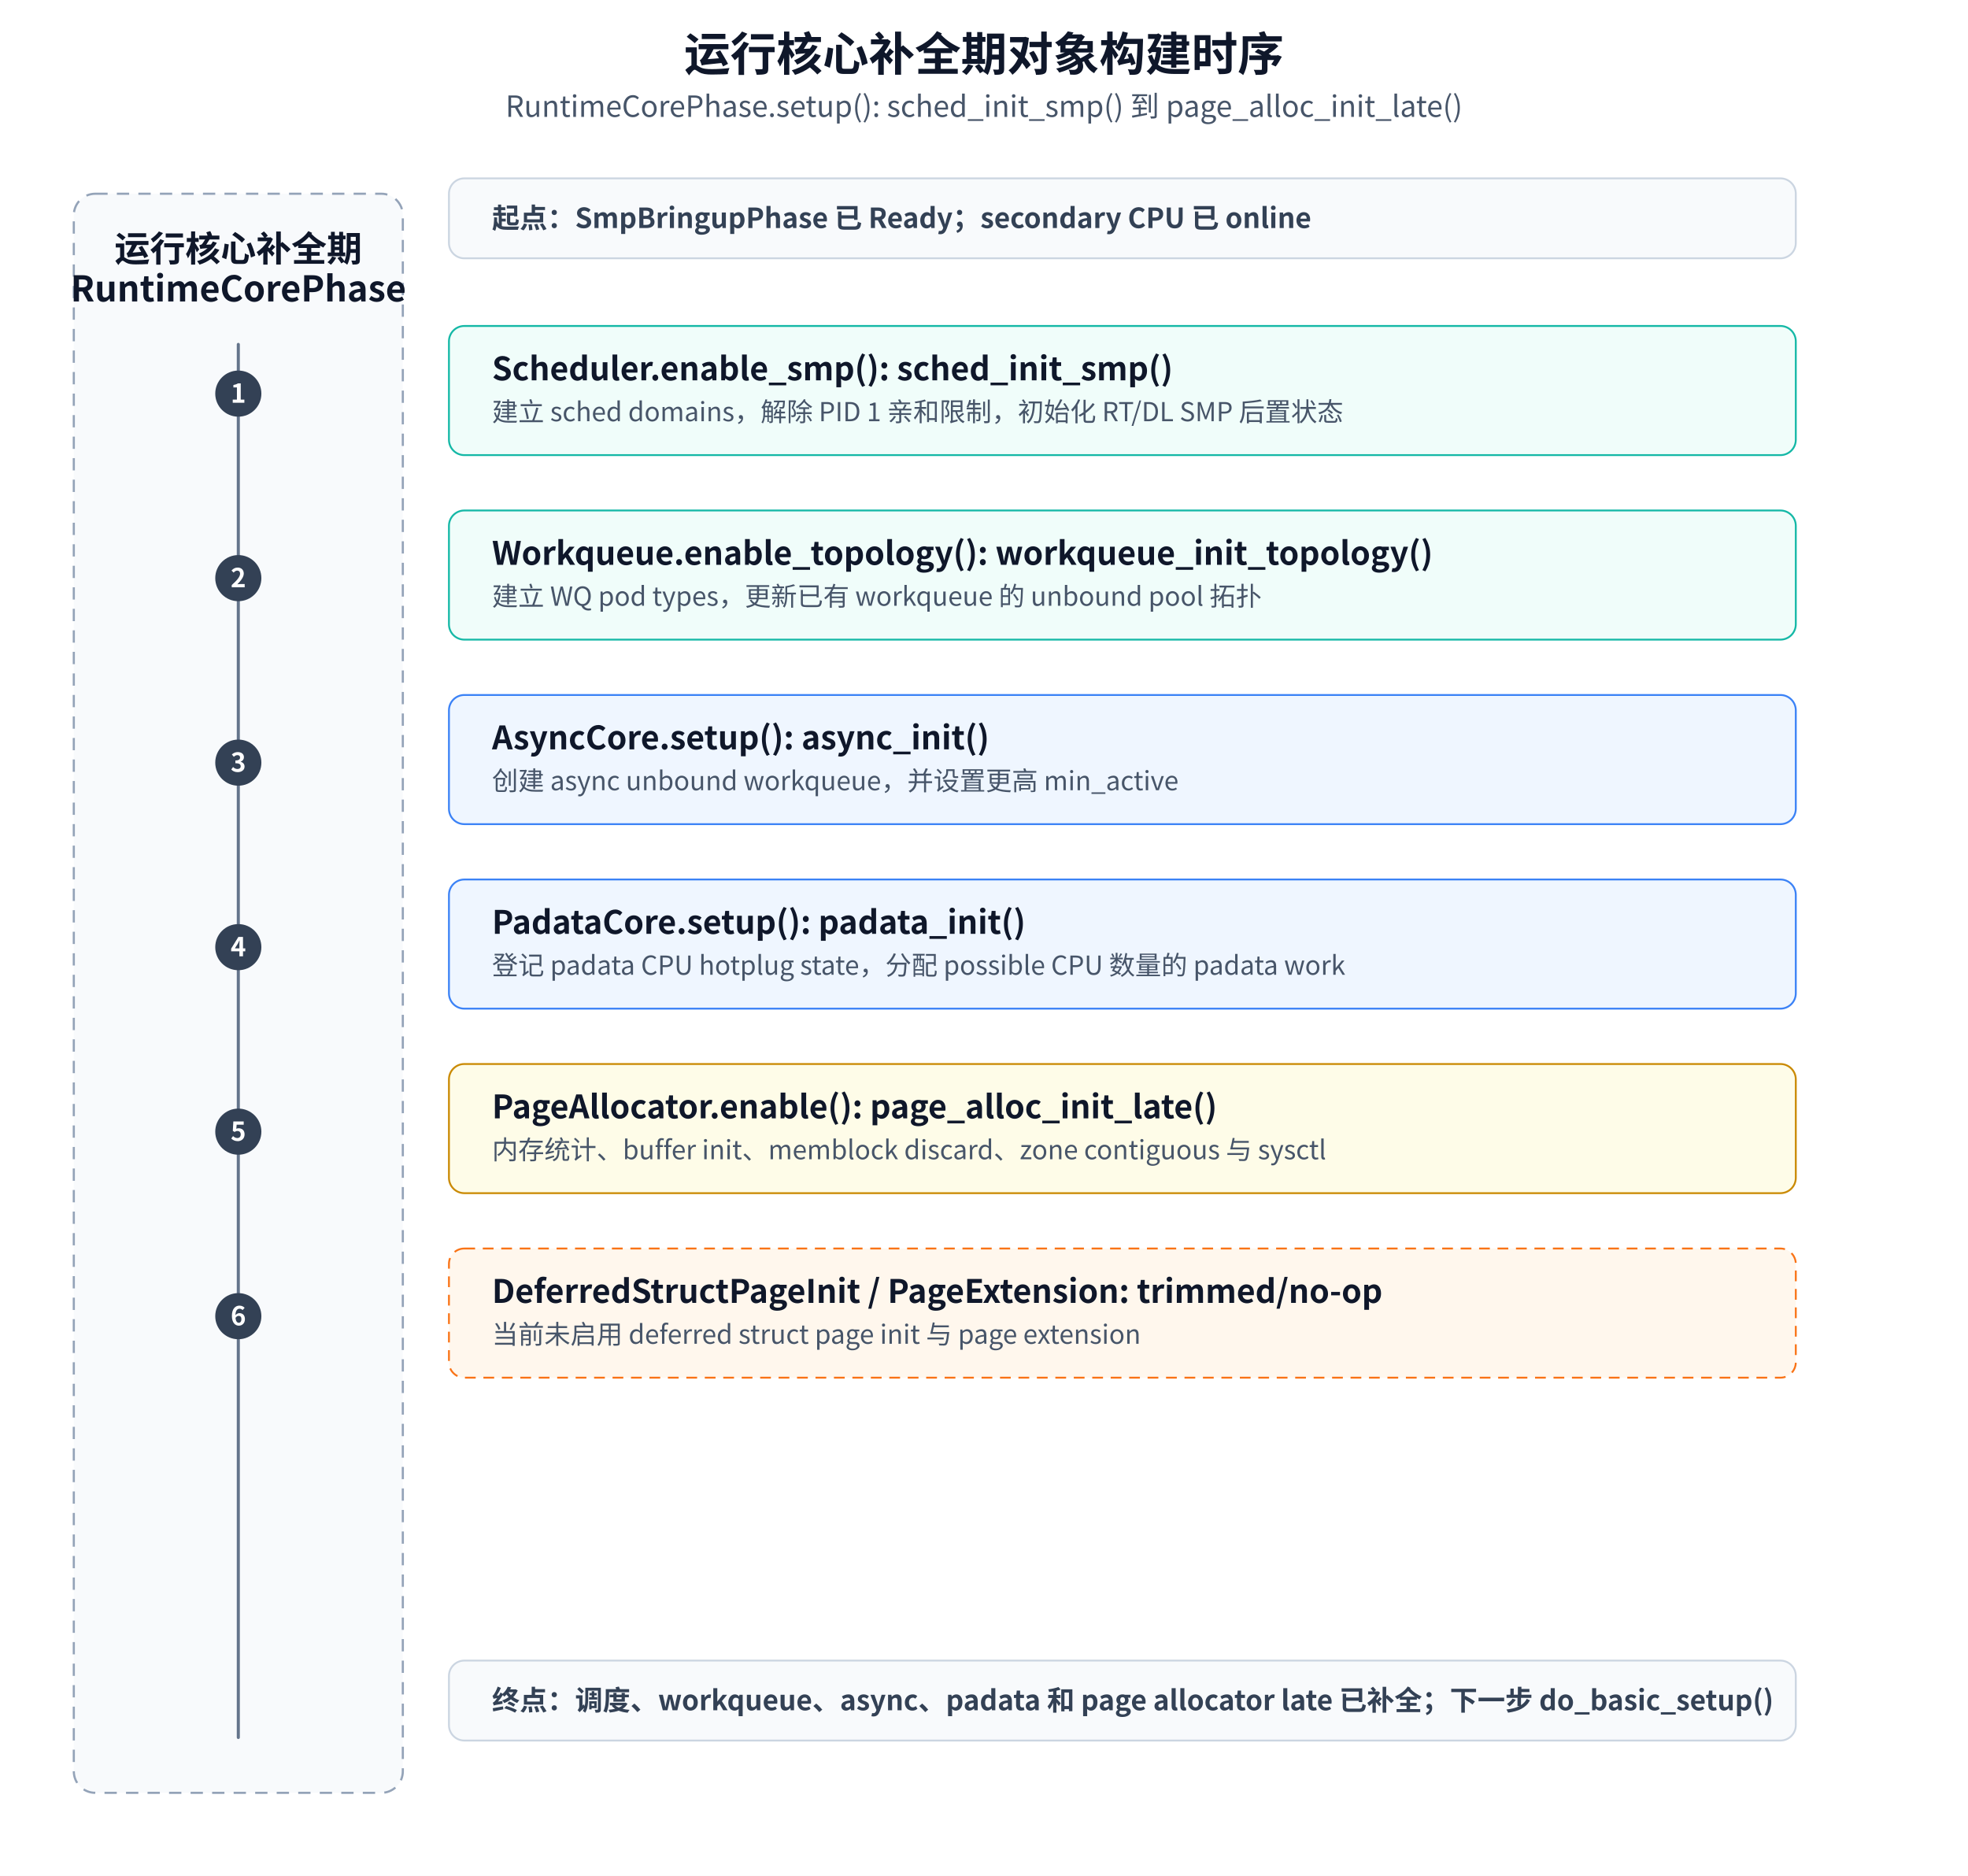
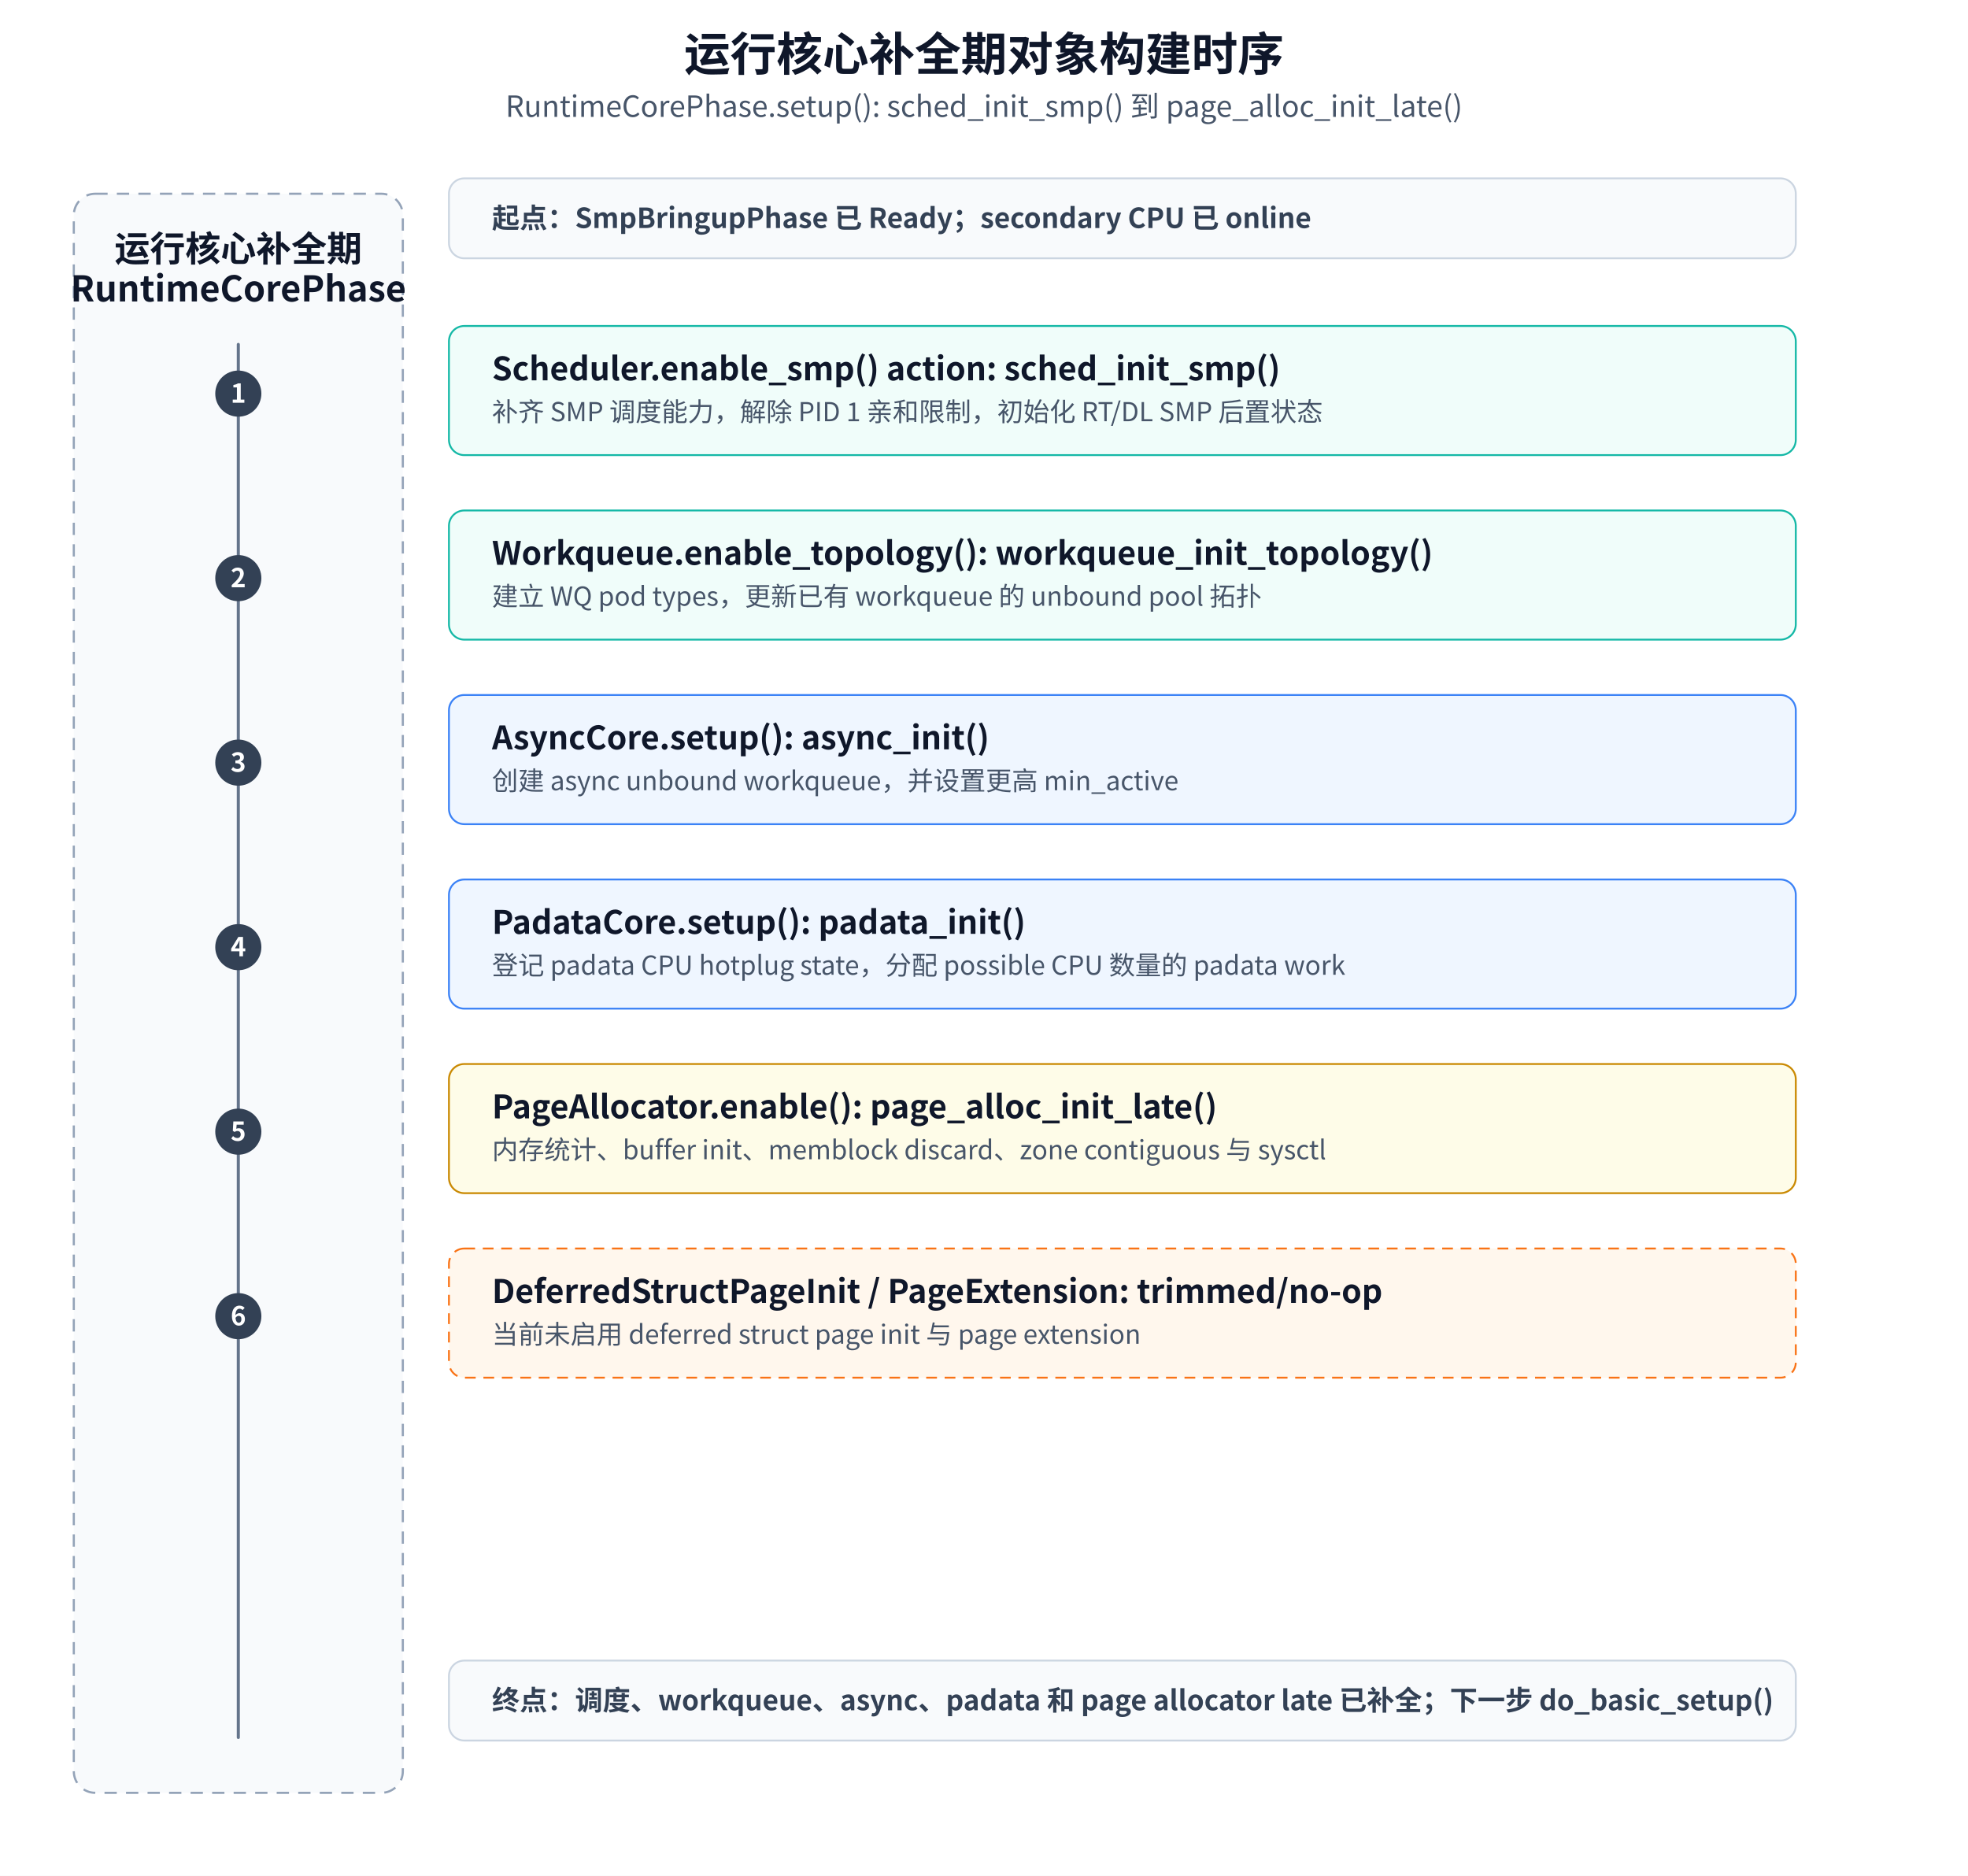
<svg xmlns="http://www.w3.org/2000/svg" width="1280" height="1220" viewBox="0 0 1280 1220" role="img" aria-labelledby="title desc">
  <defs>
    <style>text{font-family:"Microsoft YaHei","Noto Sans CJK SC","Source Han Sans SC",Arial,sans-serif;fill:#0f172a}.title{font-size:30px;font-weight:600}.subtitle{font-size:19px;fill:#475569}.lane{fill:#f8fafc;stroke:#94a3b8;stroke-width:1.4;stroke-dasharray:8 6}.box{fill:#fff;stroke:#334155;stroke-width:1.2}.stage{fill:#f8fafc;stroke:#cbd5e1;stroke-width:1.2}.core{fill:#f0fdfa;stroke:#14b8a6}.mm{fill:#fefce8;stroke:#ca8a04}.support{fill:#eff6ff;stroke:#3b82f6}.trimmed{fill:#fff7ed;stroke:#f97316;stroke-dasharray:7 5}.obj{font-size:23px;font-weight:600;dominant-baseline:middle}.line1{font-size:21px;font-weight:600;dominant-baseline:middle}.line2{font-size:17px;fill:#475569;dominant-baseline:middle}.boundary{font-size:18px;font-weight:600;fill:#334155;dominant-baseline:middle}.num{font-size:17px;font-weight:600;fill:#fff;text-anchor:middle;dominant-baseline:middle}.timeline{stroke:#64748b;stroke-width:2;stroke-linecap:round}.dot{fill:#334155}</style>
  </defs>
  <rect width="1280" height="1220" fill="#fff" />
  <text x="640" y="46" text-anchor="middle" class="title">运行核心补全期对象构建时序</text>
  <text x="640" y="76" text-anchor="middle" class="subtitle">RuntimeCorePhase.setup(): sched_init_smp() 到 page_alloc_init_late()</text>
  <rect x="48" y="126" width="214" height="1040" rx="14" class="lane" />
  <text x="155" y="162" text-anchor="middle" class="obj">运行核心补全期</text>
  <text x="155" y="188" text-anchor="middle" class="obj">RuntimeCorePhase</text>
  <line x1="155" y1="224" x2="155" y2="1130" class="timeline" />
  <rect x="292" y="116" width="876" height="52" rx="10" class="stage" />
  <text x="320" y="142" class="boundary">起点：SmpBringupPhase 已 Ready；secondary CPU 已 online</text>
  <g transform="translate(0 -48)">
    <g transform="translate(0 56)">
      <circle cx="155" cy="248" r="15" class="dot" />
      <text x="155" y="248" class="num">1</text>
      <rect x="292" y="204" width="876" height="84" rx="10" class="box core" />
-       <text x="320" y="232" class="line1">Scheduler.enable_smp(): sched_init_smp()</text>
-       <text x="320" y="260" class="line2">建立 sched domains，解除 PID 1 亲和限制，初始化 RT/DL SMP 后置状态</text>
+       <text x="320" y="232" class="line1">Scheduler.enable_smp() action: sched_init_smp()</text>
+       <text x="320" y="260" class="line2">补齐 SMP 调度能力，解除 PID 1 亲和限制，初始化 RT/DL SMP 后置状态</text>
    </g>
    <g transform="translate(0 176)">
      <circle cx="155" cy="248" r="15" class="dot" />
      <text x="155" y="248" class="num">2</text>
      <rect x="292" y="204" width="876" height="84" rx="10" class="box core" />
      <text x="320" y="232" class="line1">Workqueue.enable_topology(): workqueue_init_topology()</text>
      <text x="320" y="260" class="line2">建立 WQ pod types，更新已有 workqueue 的 unbound pool 拓扑</text>
    </g>
    <g transform="translate(0 296)">
      <circle cx="155" cy="248" r="15" class="dot" />
      <text x="155" y="248" class="num">3</text>
      <rect x="292" y="204" width="876" height="84" rx="10" class="box support" />
      <text x="320" y="232" class="line1">AsyncCore.setup(): async_init()</text>
      <text x="320" y="260" class="line2">创建 async unbound workqueue，并设置更高 min_active</text>
    </g>
    <g transform="translate(0 416)">
      <circle cx="155" cy="248" r="15" class="dot" />
      <text x="155" y="248" class="num">4</text>
      <rect x="292" y="204" width="876" height="84" rx="10" class="box support" />
      <text x="320" y="232" class="line1">PadataCore.setup(): padata_init()</text>
      <text x="320" y="260" class="line2">登记 padata CPU hotplug state，分配 possible CPU 数量的 padata work</text>
    </g>
    <g transform="translate(0 536)">
      <circle cx="155" cy="248" r="15" class="dot" />
      <text x="155" y="248" class="num">5</text>
      <rect x="292" y="204" width="876" height="84" rx="10" class="box mm" />
      <text x="320" y="232" class="line1">PageAllocator.enable(): page_alloc_init_late()</text>
      <text x="320" y="260" class="line2">内存统计、buffer init、memblock discard、zone contiguous 与 sysctl</text>
    </g>
    <g transform="translate(0 656)">
      <circle cx="155" cy="248" r="15" class="dot" />
      <text x="155" y="248" class="num">6</text>
      <rect x="292" y="204" width="876" height="84" rx="10" class="box trimmed" />
      <text x="320" y="232" class="line1">DeferredStructPageInit / PageExtension: trimmed/no-op</text>
      <text x="320" y="260" class="line2">当前未启用 deferred struct page init 与 page extension</text>
    </g>
  </g>
  <rect x="292" y="1080" width="876" height="52" rx="10" class="stage" />
  <text x="320" y="1106" class="boundary">终点：调度、workqueue、async、padata 和 page allocator late 已补全；下一步 do_basic_setup()</text>
</svg>
